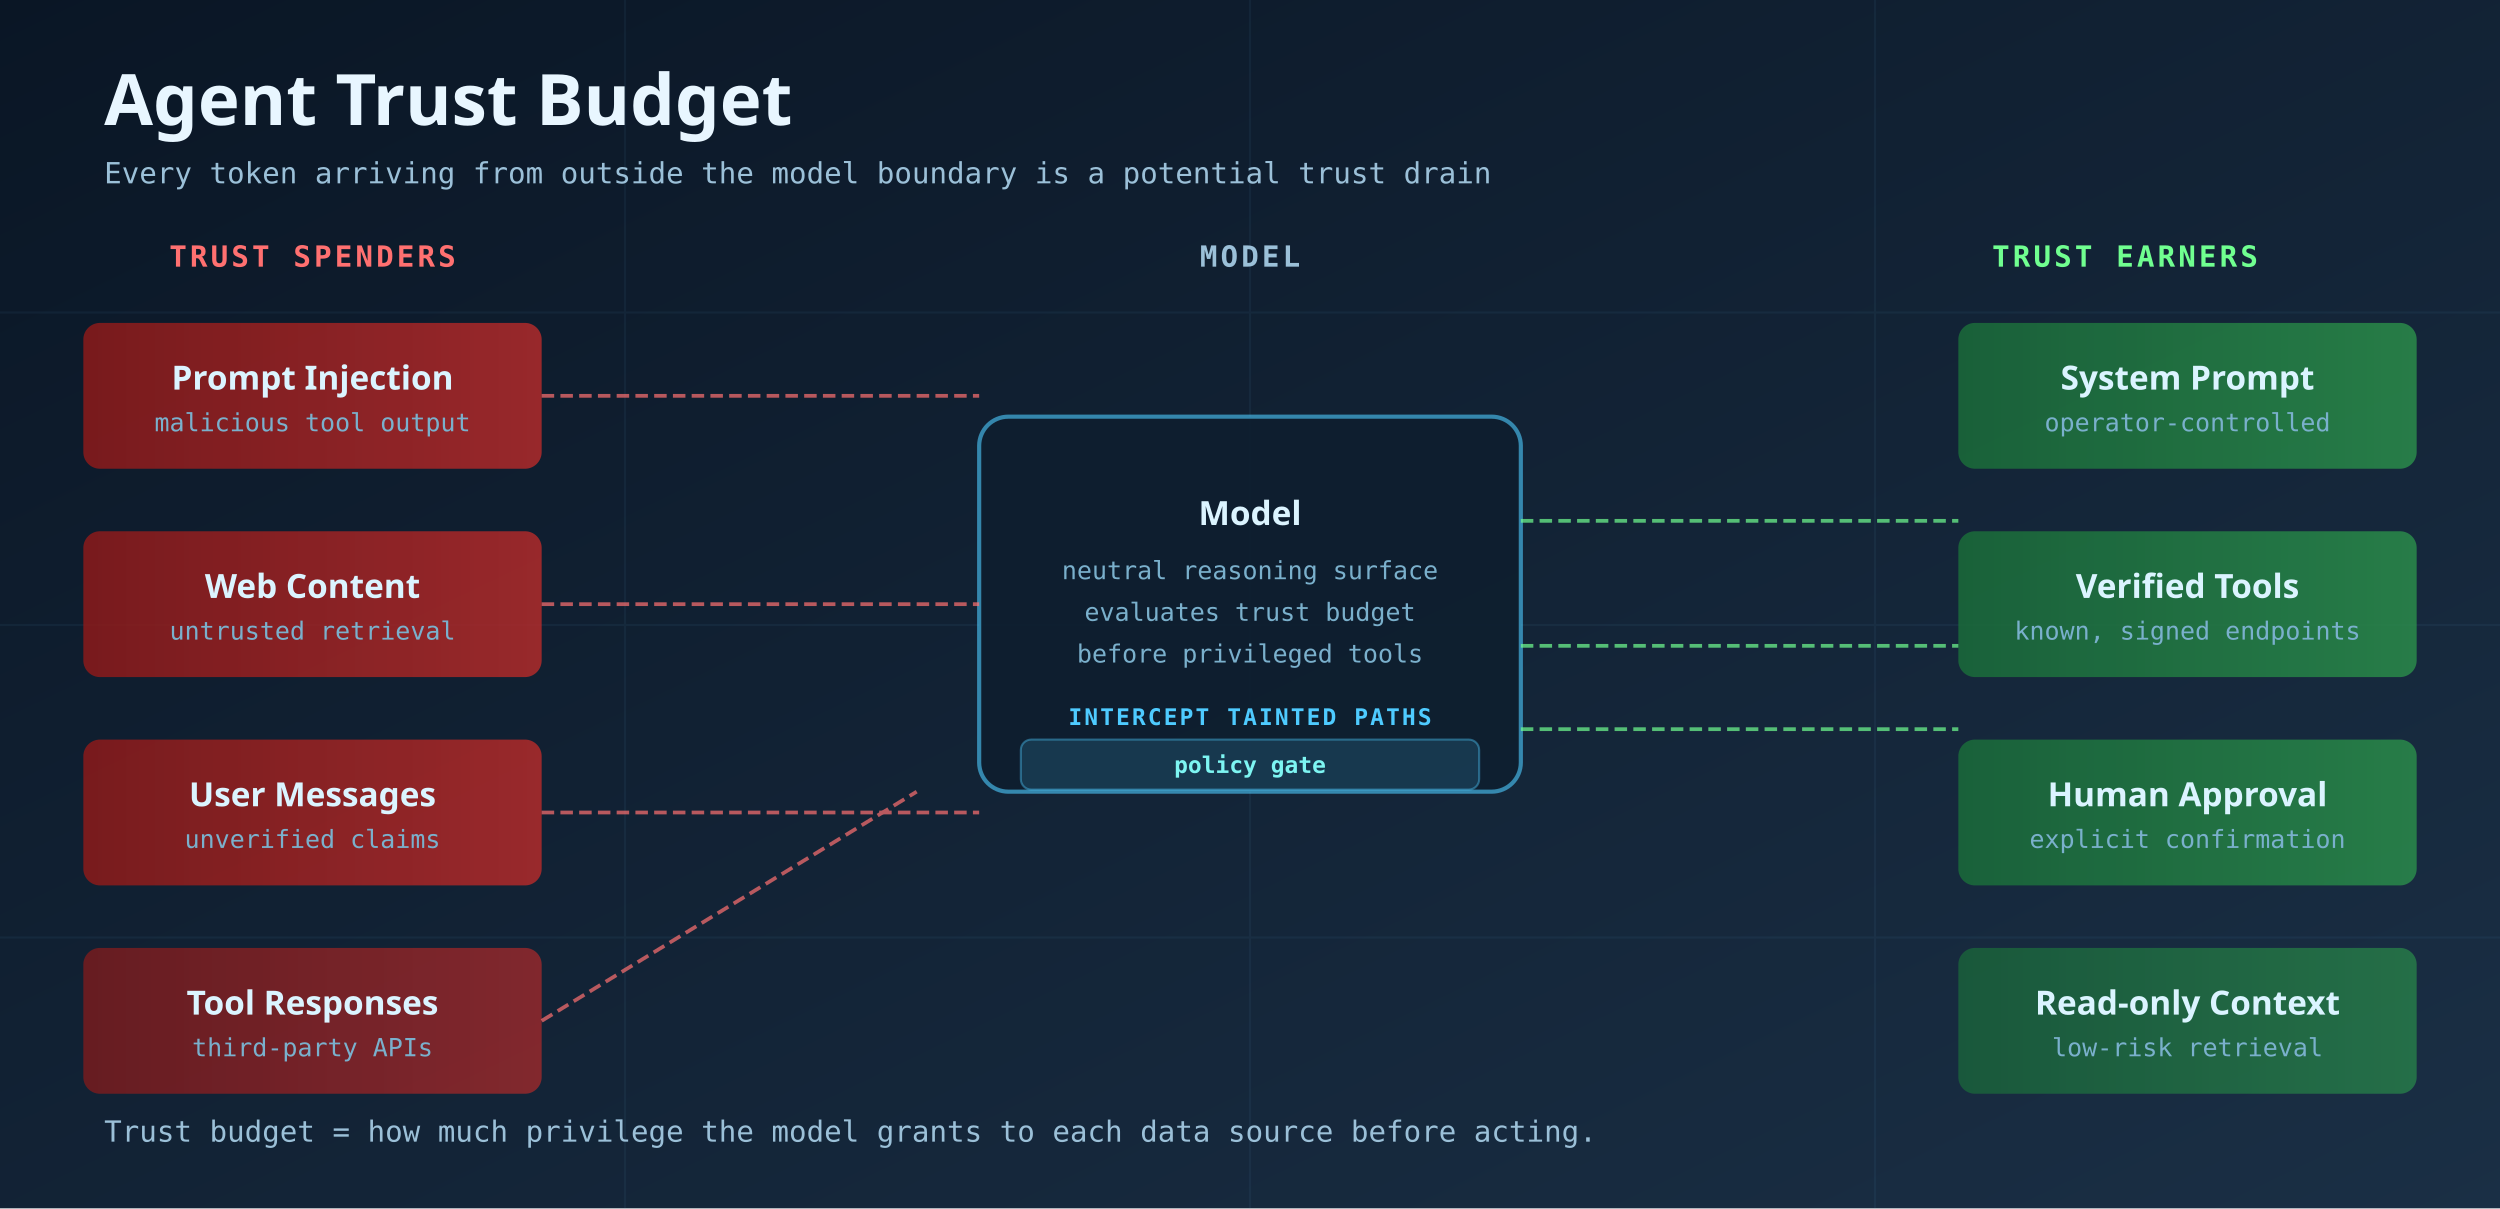
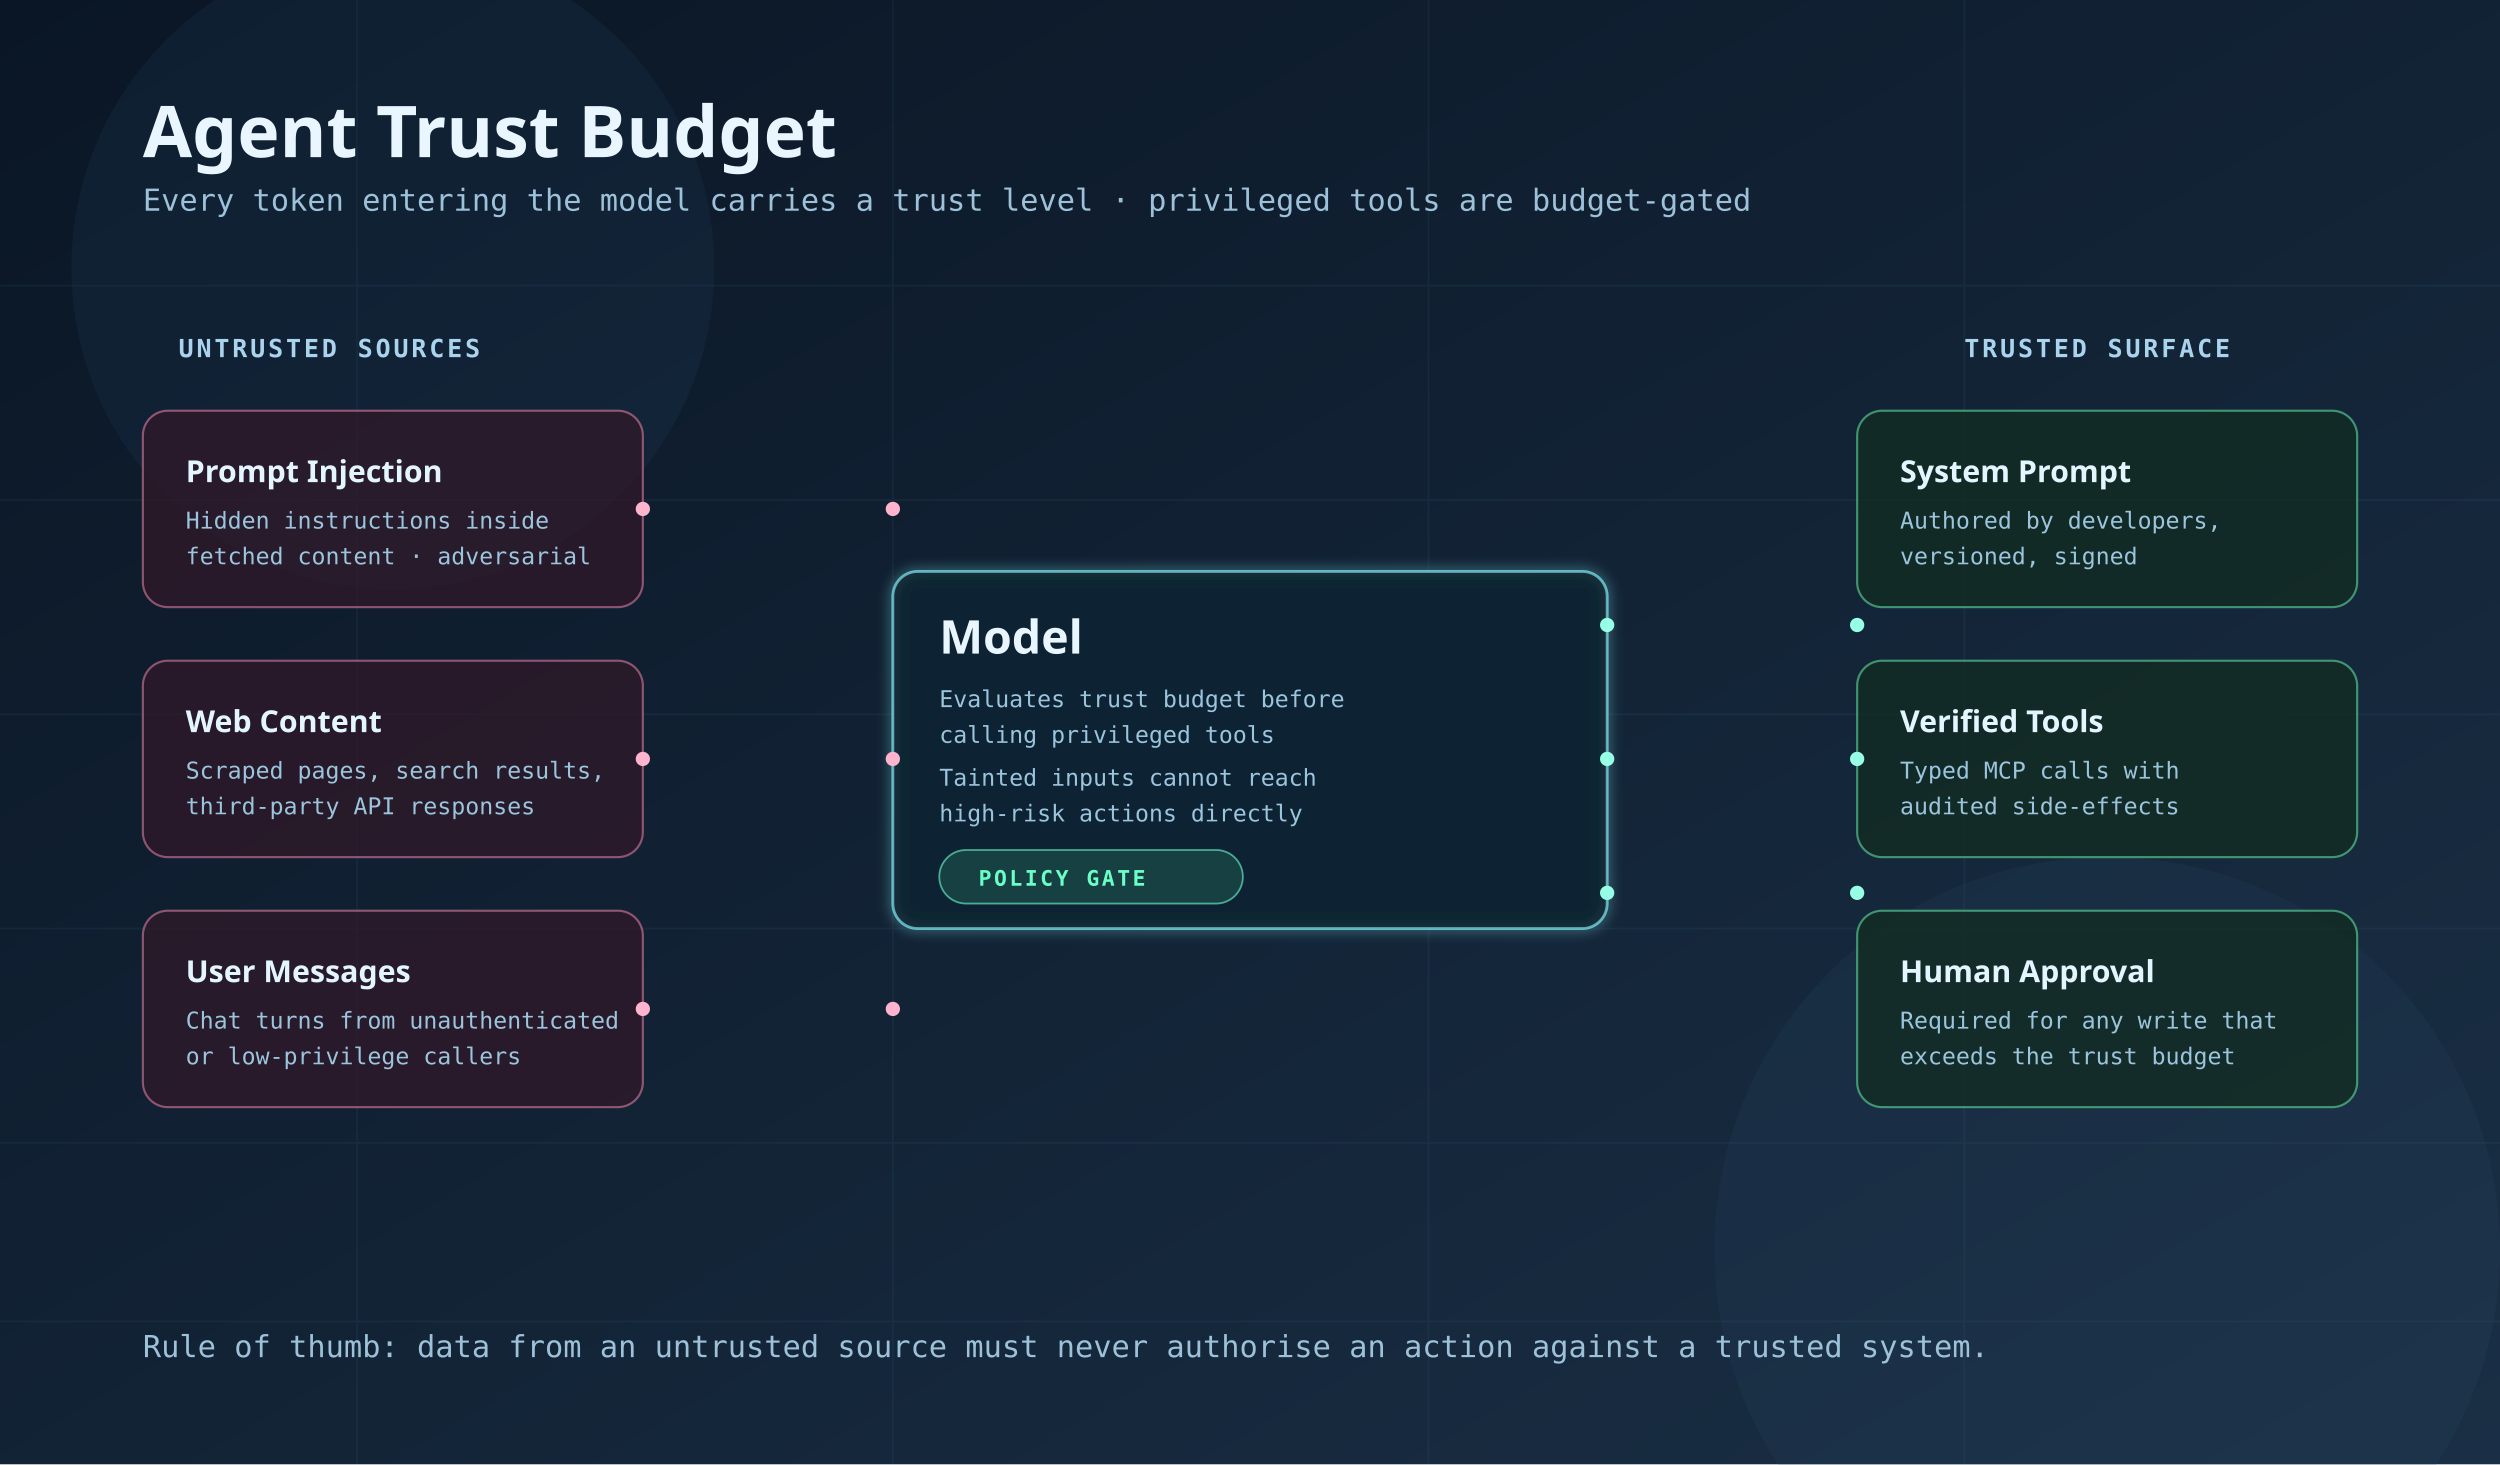
- <svg xmlns="http://www.w3.org/2000/svg" viewBox="0 0 1200 580" role="img" aria-labelledby="atb-title atb-desc">
+ <svg xmlns="http://www.w3.org/2000/svg" viewBox="0 0 1400 820" role="img" aria-labelledby="atb-title atb-desc">
  <defs>
-     <linearGradient id="atb-bg" x1="0" x2="1" y1="0" y2="1">
+     <linearGradient id="bg" x1="0" x2="1" y1="0" y2="1">
      <stop offset="0%" stop-color="#0a1625" />
      <stop offset="100%" stop-color="#1a2f45" />
    </linearGradient>
-     <linearGradient id="atb-red" x1="0" x2="1" y1="0" y2="0">
-       <stop offset="0%" stop-color="#8b1a1a" />
-       <stop offset="100%" stop-color="#b02a2a" />
+     <linearGradient id="cyanLine" x1="0" x2="1" y1="0" y2="0">
+       <stop offset="0%" stop-color="#4ecbff" />
+       <stop offset="100%" stop-color="#7df5f2" />
    </linearGradient>
-     <linearGradient id="atb-green" x1="0" x2="1" y1="0" y2="0">
-       <stop offset="0%" stop-color="#1a6b3a" />
-       <stop offset="100%" stop-color="#2a8b4a" />
+     <linearGradient id="ok" x1="0" x2="1" y1="0" y2="0">
+       <stop offset="0%" stop-color="#4ef2a5" />
+       <stop offset="100%" stop-color="#78ffe2" />
    </linearGradient>
-     <filter id="atb-glow" x="-10%" y="-20%" width="120%" height="140%">
-       <feGaussianBlur stdDeviation="3" result="blur" />
+     <linearGradient id="warn" x1="0" x2="1" y1="0" y2="0">
+       <stop offset="0%" stop-color="#ff7cae" />
+       <stop offset="100%" stop-color="#ffd178" />
+     </linearGradient>
+     <filter id="glow" x="-40%" y="-40%" width="180%" height="180%">
+       <feGaussianBlur stdDeviation="3.5" result="blur" />
      <feMerge>
        <feMergeNode in="blur" />
        <feMergeNode in="SourceGraphic" />
      </feMerge>
    </filter>
    <style>
-       .atb-title { font: 700 34px 'Space Grotesk', sans-serif; fill: #e8f6ff; }
-       .atb-sub   { font: 500 14px 'Space Mono', monospace; fill: #9bc0d8; }
-       .atb-head  { font: 700 14px 'Space Mono', monospace; letter-spacing: 1.5px; }
-       .atb-node  { font: 700 16px 'Space Grotesk', sans-serif; fill: #dbf4ff; }
-       .atb-desc  { font: 500 12px 'Space Mono', monospace; fill: #7ab0cc; }
-       .atb-badge { font: 600 11px 'Space Mono', monospace; letter-spacing: 1px; }
+       .title { font: 700 40px 'Space Grotesk', sans-serif; fill: #e9f6ff; }
+       .sub { font: 500 17px 'Space Mono', monospace; fill: #9dc1d8; }
+       .stepTitle { font: 700 17px 'Space Grotesk', sans-serif; fill: #e3f5ff; }
+       .stepText { font: 500 13px 'Space Mono', monospace; fill: #9bc4dd; }
+       .colLabel { font: 700 14px 'Space Mono', monospace; fill: #aad4ee; letter-spacing: 1.6px; }
+       .card { fill: rgba(14, 29, 46, 0.82); stroke: rgba(120, 179, 216, 0.44); stroke-width: 1.2; rx: 14; }
+       .cardWarn { fill: rgba(49, 24, 40, 0.72); stroke: rgba(255, 142, 180, 0.5); stroke-width: 1.2; rx: 14; }
+       .cardOk { fill: rgba(18, 44, 34, 0.78); stroke: rgba(110, 255, 180, 0.5); stroke-width: 1.2; rx: 14; }
+       .cardCenter { fill: rgba(14, 34, 48, 0.88); stroke: rgba(126, 230, 240, 0.7); stroke-width: 1.6; rx: 14; }
+       .warnText { font: 700 12px 'Space Mono', monospace; fill: #ffb4ce; letter-spacing: 1.4px; }
+       .okText { font: 700 12px 'Space Mono', monospace; fill: #6affc7; letter-spacing: 1.4px; }
    </style>
  </defs>
-   <rect width="1200" height="580" fill="url(#atb-bg)" />
+   <rect width="1400" height="820" fill="url(#bg)" />
  <g opacity="0.07" stroke="#5fa2d0" stroke-width="1">
-     <line x1="0" y1="150" x2="1200" y2="150" />
-     <line x1="0" y1="300" x2="1200" y2="300" />
-     <line x1="0" y1="450" x2="1200" y2="450" />
-     <line x1="300" y1="0" x2="300" y2="580" />
-     <line x1="600" y1="0" x2="600" y2="580" />
-     <line x1="900" y1="0" x2="900" y2="580" />
+     <path d="M0 160 H1400" />
+     <path d="M0 280 H1400" />
+     <path d="M0 400 H1400" />
+     <path d="M0 520 H1400" />
+     <path d="M0 640 H1400" />
+     <path d="M0 740 H1400" />
+     <path d="M200 0 V820" />
+     <path d="M500 0 V820" />
+     <path d="M800 0 V820" />
+     <path d="M1100 0 V820" />
  </g>
-   <text class="atb-title" x="50" y="60">Agent Trust Budget</text>
-   <text class="atb-sub" x="50" y="88">Every token arriving from outside the model boundary is a potential trust drain</text>
-   <text class="atb-head" x="150" y="128" text-anchor="middle" fill="#ff7070">TRUST SPENDERS</text>
-   <text class="atb-head" x="600" y="128" text-anchor="middle" fill="#9bc0d8">MODEL</text>
-   <text class="atb-head" x="1020" y="128" text-anchor="middle" fill="#70ff90">TRUST EARNERS</text>
-   <rect x="40" y="155" width="220" height="70" rx="8" fill="url(#atb-red)" opacity="0.85" />
-   <text class="atb-node" x="150" y="187" text-anchor="middle" fill="#ffaaaa">Prompt Injection</text>
-   <text class="atb-desc" x="150" y="207" text-anchor="middle">malicious tool output</text>
-   <rect x="40" y="255" width="220" height="70" rx="8" fill="url(#atb-red)" opacity="0.85" />
-   <text class="atb-node" x="150" y="287" text-anchor="middle" fill="#ffaaaa">Web Content</text>
-   <text class="atb-desc" x="150" y="307" text-anchor="middle">untrusted retrieval</text>
-   <rect x="40" y="355" width="220" height="70" rx="8" fill="url(#atb-red)" opacity="0.85" />
-   <text class="atb-node" x="150" y="387" text-anchor="middle" fill="#ffaaaa">User Messages</text>
-   <text class="atb-desc" x="150" y="407" text-anchor="middle">unverified claims</text>
-   <rect x="40" y="455" width="220" height="70" rx="8" fill="url(#atb-red)" opacity="0.7" />
-   <text class="atb-node" x="150" y="487" text-anchor="middle" fill="#ffaaaa">Tool Responses</text>
-   <text class="atb-desc" x="150" y="507" text-anchor="middle">third-party APIs</text>
-   <rect x="470" y="200" width="260" height="180" rx="14" fill="rgba(14,30,47,0.9)" stroke="rgba(78,203,255,0.6)" stroke-width="2" />
-   <text class="atb-node" x="600" y="252" text-anchor="middle" fill="#e8f6ff">Model</text>
-   <text class="atb-desc" x="600" y="278" text-anchor="middle">neutral reasoning surface</text>
-   <text class="atb-desc" x="600" y="298" text-anchor="middle">evaluates trust budget</text>
-   <text class="atb-desc" x="600" y="318" text-anchor="middle">before privileged tools</text>
-   <text class="atb-badge" x="600" y="348" text-anchor="middle" fill="#4ecbff">INTERCEPT TAINTED PATHS</text>
-   <rect x="490" y="355" width="220" height="24" rx="5" fill="rgba(78,203,255,0.15)" stroke="rgba(78,203,255,0.4)" stroke-width="1" />
-   <text style="font:600 11px 'Space Mono',monospace;fill:#7df5f2;" x="600" y="371" text-anchor="middle">policy gate</text>
-   <rect x="940" y="155" width="220" height="70" rx="8" fill="url(#atb-green)" opacity="0.85" />
-   <text class="atb-node" x="1050" y="187" text-anchor="middle" fill="#aaffbb">System Prompt</text>
-   <text class="atb-desc" x="1050" y="207" text-anchor="middle">operator-controlled</text>
-   <rect x="940" y="255" width="220" height="70" rx="8" fill="url(#atb-green)" opacity="0.85" />
-   <text class="atb-node" x="1050" y="287" text-anchor="middle" fill="#aaffbb">Verified Tools</text>
-   <text class="atb-desc" x="1050" y="307" text-anchor="middle">known, signed endpoints</text>
-   <rect x="940" y="355" width="220" height="70" rx="8" fill="url(#atb-green)" opacity="0.85" />
-   <text class="atb-node" x="1050" y="387" text-anchor="middle" fill="#aaffbb">Human Approval</text>
-   <text class="atb-desc" x="1050" y="407" text-anchor="middle">explicit confirmation</text>
-   <rect x="940" y="455" width="220" height="70" rx="8" fill="url(#atb-green)" opacity="0.7" />
-   <text class="atb-node" x="1050" y="487" text-anchor="middle" fill="#aaffbb">Read-only Context</text>
-   <text class="atb-desc" x="1050" y="507" text-anchor="middle">low-risk retrieval</text>
-   <g fill="none" stroke="#ff7070" stroke-width="1.8" stroke-dasharray="6,3" opacity="0.7">
-     <path d="M260 190 H470" />
-     <path d="M260 290 H470" />
-     <path d="M260 390 H470" />
-     <path d="M260 490 L440 380" />
+   <g opacity="0.14">
+     <circle cx="220" cy="150" r="180" fill="#2f4f74" />
+     <circle cx="1180" cy="700" r="220" fill="#2c4f6b" />
  </g>
-   <g fill="none" stroke="#70ff90" stroke-width="1.8" stroke-dasharray="6,3" opacity="0.7">
-     <path d="M730 250 H940" />
-     <path d="M730 310 H940" />
-     <path d="M730 350 H940" />
+   <text class="title" x="80" y="88">Agent Trust Budget</text>
+   <text class="sub" x="80" y="118">Every token entering the model carries a trust level · privileged tools are budget-gated</text>
+   <text class="colLabel" x="100" y="200">UNTRUSTED SOURCES</text>
+   <text class="colLabel" x="1100" y="200">TRUSTED SURFACE</text>
+   <g>
+     <rect class="cardWarn" x="80" y="230" width="280" height="110" />
+     <text class="stepTitle" x="104" y="270">Prompt Injection</text>
+     <text class="stepText" x="104" y="296">Hidden instructions inside</text>
+     <text class="stepText" x="104" y="316">fetched content · adversarial</text>
+     <rect class="cardWarn" x="80" y="370" width="280" height="110" />
+     <text class="stepTitle" x="104" y="410">Web Content</text>
+     <text class="stepText" x="104" y="436">Scraped pages, search results,</text>
+     <text class="stepText" x="104" y="456">third-party API responses</text>
+     <rect class="cardWarn" x="80" y="510" width="280" height="110" />
+     <text class="stepTitle" x="104" y="550">User Messages</text>
+     <text class="stepText" x="104" y="576">Chat turns from unauthenticated</text>
+     <text class="stepText" x="104" y="596">or low-privilege callers</text>
  </g>
-   <text class="atb-sub" x="50" y="548">Trust budget = how much privilege the model grants to each data source before acting.</text>
+   <g>
+     <rect class="cardCenter" x="500" y="320" width="400" height="200" filter="url(#glow)" />
+     <text class="stepTitle" x="526" y="366" style="font: 700 26px 'Space Grotesk', sans-serif; fill: #e9f6ff;">Model</text>
+     <text class="stepText" x="526" y="396">Evaluates trust budget before</text>
+     <text class="stepText" x="526" y="416">calling privileged tools</text>
+     <text class="stepText" x="526" y="440">Tainted inputs cannot reach</text>
+     <text class="stepText" x="526" y="460">high-risk actions directly</text>
+     <rect x="526" y="476" width="170" height="30" rx="15" fill="rgba(60, 170, 130, 0.22)" stroke="rgba(110, 255, 210, 0.6)" />
+     <text x="548" y="496" class="okText">POLICY GATE</text>
+   </g>
+   <g>
+     <rect class="cardOk" x="1040" y="230" width="280" height="110" />
+     <text class="stepTitle" x="1064" y="270">System Prompt</text>
+     <text class="stepText" x="1064" y="296">Authored by developers,</text>
+     <text class="stepText" x="1064" y="316">versioned, signed</text>
+     <rect class="cardOk" x="1040" y="370" width="280" height="110" />
+     <text class="stepTitle" x="1064" y="410">Verified Tools</text>
+     <text class="stepText" x="1064" y="436">Typed MCP calls with</text>
+     <text class="stepText" x="1064" y="456">audited side-effects</text>
+     <rect class="cardOk" x="1040" y="510" width="280" height="110" />
+     <text class="stepTitle" x="1064" y="550">Human Approval</text>
+     <text class="stepText" x="1064" y="576">Required for any write that</text>
+     <text class="stepText" x="1064" y="596">exceeds the trust budget</text>
+   </g>
+   <g fill="none" stroke-linecap="round" stroke-width="3" filter="url(#glow)">
+     <path d="M360 285 H500" stroke="url(#warn)" />
+     <path d="M360 425 H500" stroke="url(#warn)" />
+     <path d="M360 565 H500" stroke="url(#warn)" />
+     <path d="M900 350 H1040" stroke="url(#ok)" />
+     <path d="M900 425 H1040" stroke="url(#ok)" />
+     <path d="M900 500 H1040" stroke="url(#ok)" />
+   </g>
+   <g fill="#ffb4ce">
+     <circle cx="360" cy="285" r="4" />
+     <circle cx="500" cy="285" r="4" />
+     <circle cx="360" cy="425" r="4" />
+     <circle cx="500" cy="425" r="4" />
+     <circle cx="360" cy="565" r="4" />
+     <circle cx="500" cy="565" r="4" />
+   </g>
+   <g fill="#96ffe5">
+     <circle cx="900" cy="350" r="4" />
+     <circle cx="1040" cy="350" r="4" />
+     <circle cx="900" cy="425" r="4" />
+     <circle cx="1040" cy="425" r="4" />
+     <circle cx="900" cy="500" r="4" />
+     <circle cx="1040" cy="500" r="4" />
+   </g>
+   <text class="sub" x="80" y="760">Rule of thumb: data from an untrusted source must never authorise an action against a trusted system.</text>
</svg>
